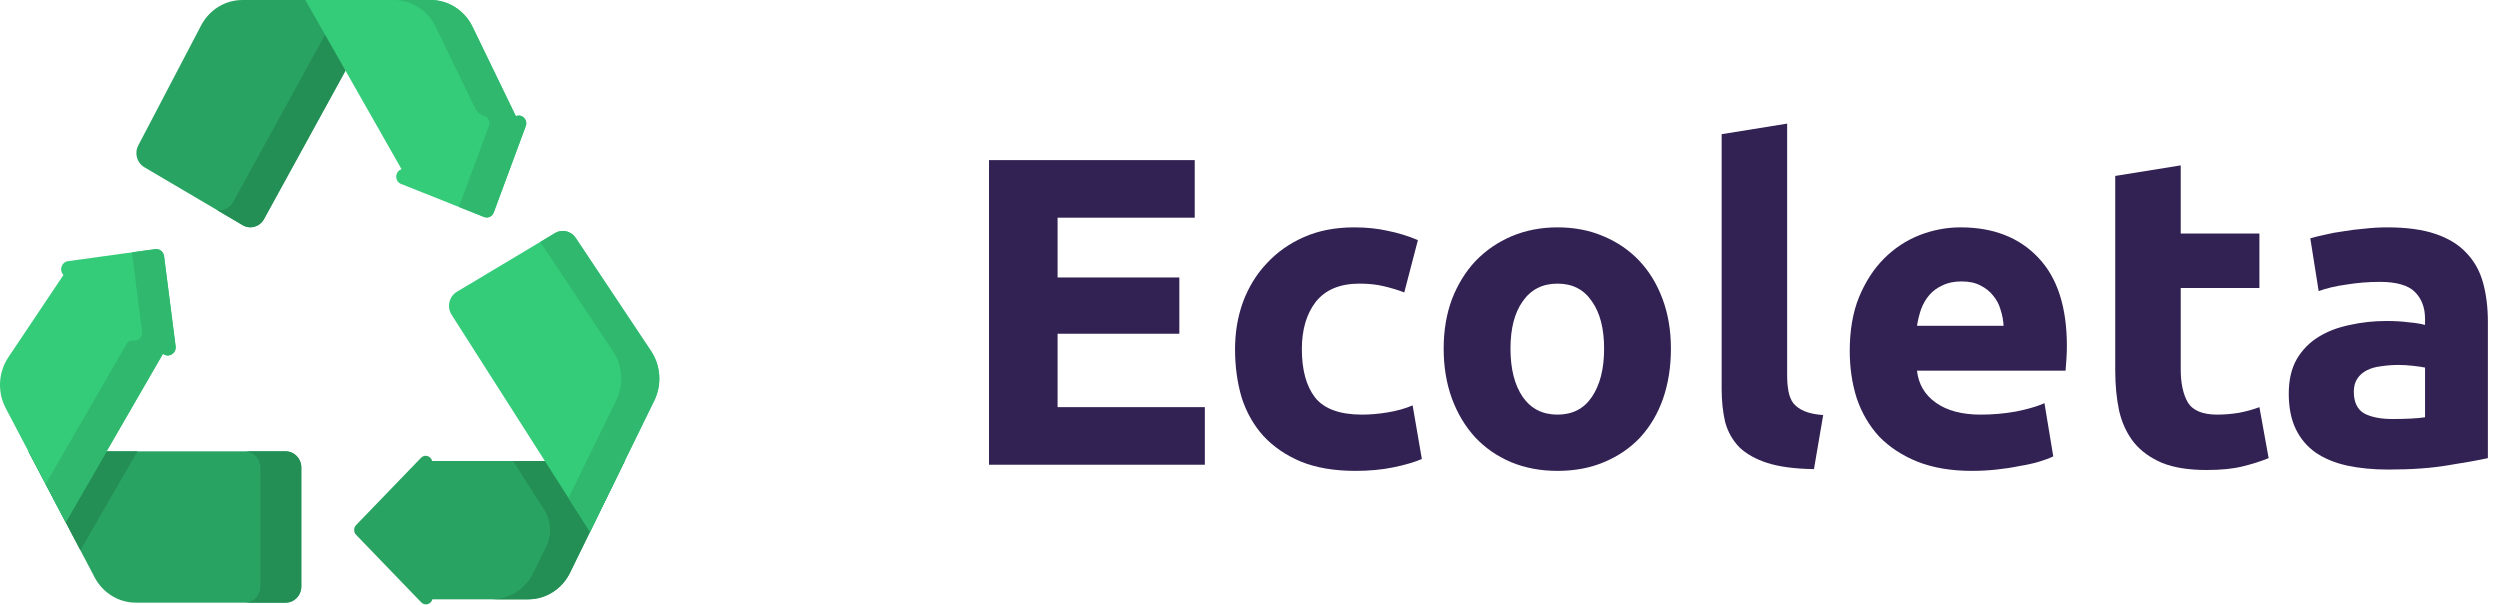
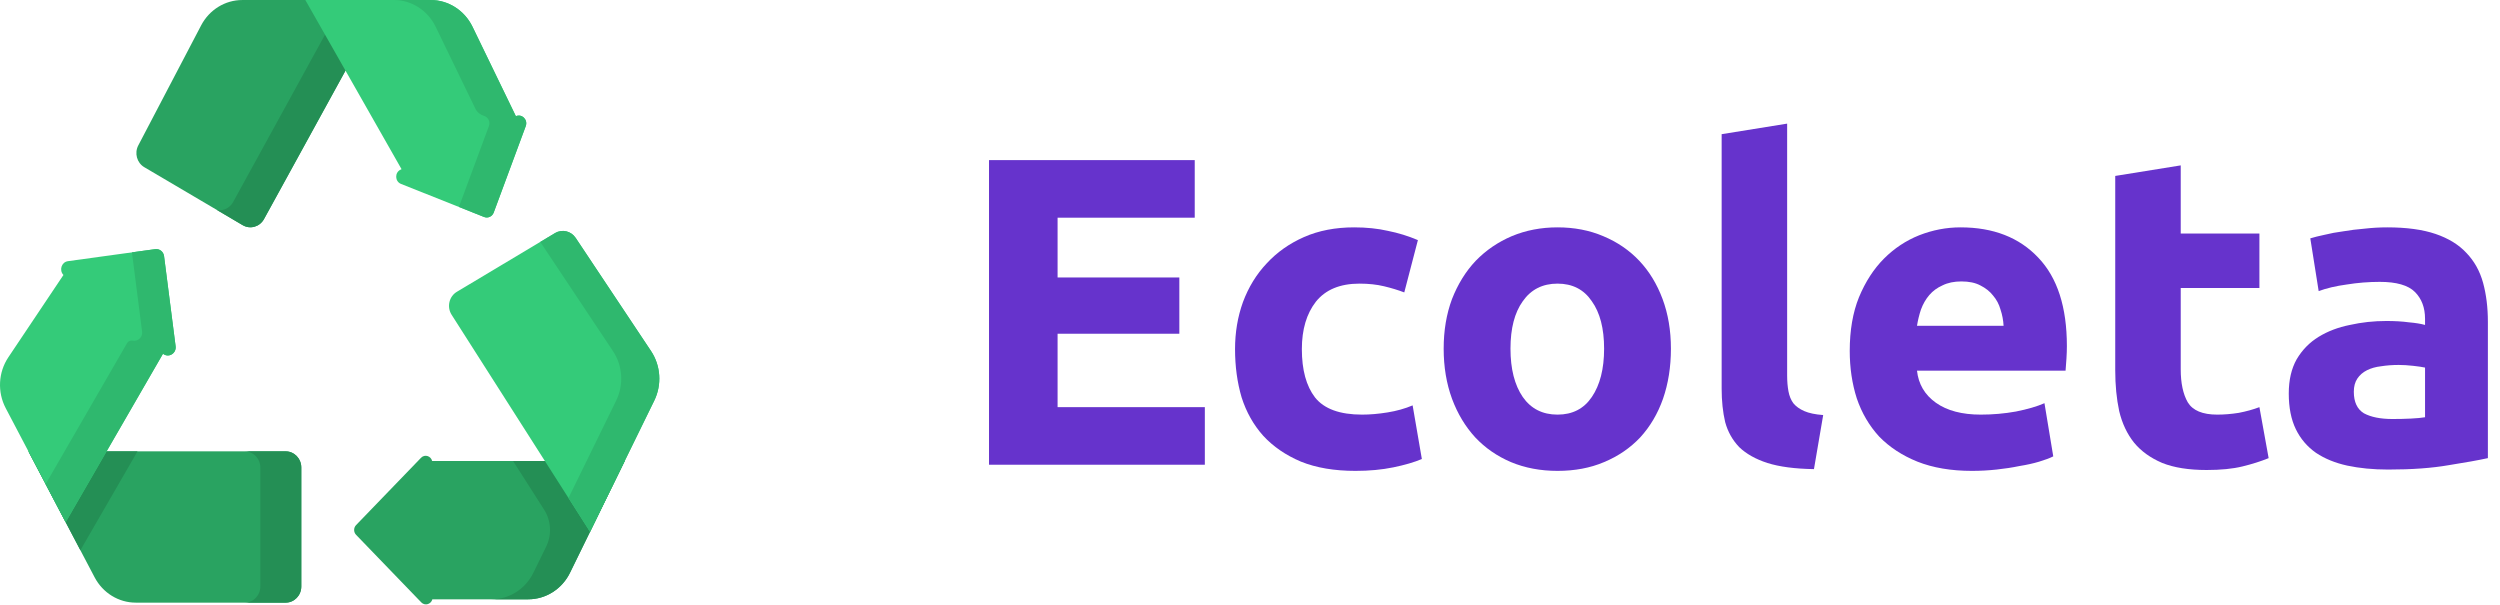
<svg xmlns="http://www.w3.org/2000/svg" width="182" height="44" viewBox="0 0 182 44" fill="none">
-   <path d="M72 33.832V11.656H86.976V15.848H76.992V20.2H85.856V24.296H76.992V29.64H87.712V33.832H72Z" fill="#322153" />
-   <path d="M89.911 25.416C89.911 24.2 90.103 23.059 90.487 21.992C90.893 20.904 91.469 19.965 92.215 19.176C92.962 18.365 93.869 17.725 94.935 17.256C96.002 16.787 97.218 16.552 98.583 16.552C99.479 16.552 100.301 16.637 101.047 16.808C101.794 16.957 102.519 17.181 103.223 17.48L102.231 21.288C101.783 21.117 101.293 20.968 100.759 20.84C100.226 20.712 99.629 20.648 98.967 20.648C97.559 20.648 96.503 21.085 95.799 21.96C95.117 22.835 94.775 23.987 94.775 25.416C94.775 26.931 95.095 28.104 95.735 28.936C96.397 29.768 97.538 30.184 99.159 30.184C99.735 30.184 100.354 30.131 101.015 30.024C101.677 29.917 102.285 29.747 102.839 29.512L103.511 33.416C102.957 33.651 102.263 33.853 101.431 34.024C100.599 34.195 99.682 34.28 98.679 34.28C97.143 34.28 95.821 34.056 94.711 33.608C93.602 33.139 92.685 32.509 91.959 31.72C91.255 30.931 90.733 30.003 90.391 28.936C90.071 27.848 89.911 26.675 89.911 25.416Z" fill="#322153" />
-   <path d="M121.643 25.384C121.643 26.707 121.451 27.923 121.067 29.032C120.683 30.12 120.128 31.059 119.403 31.848C118.677 32.616 117.803 33.213 116.779 33.64C115.776 34.067 114.645 34.28 113.387 34.28C112.149 34.28 111.019 34.067 109.995 33.64C108.992 33.213 108.128 32.616 107.403 31.848C106.677 31.059 106.112 30.12 105.707 29.032C105.301 27.923 105.099 26.707 105.099 25.384C105.099 24.061 105.301 22.856 105.707 21.768C106.133 20.68 106.709 19.752 107.435 18.984C108.181 18.216 109.056 17.619 110.059 17.192C111.083 16.765 112.192 16.552 113.387 16.552C114.603 16.552 115.712 16.765 116.715 17.192C117.739 17.619 118.613 18.216 119.339 18.984C120.064 19.752 120.629 20.68 121.035 21.768C121.44 22.856 121.643 24.061 121.643 25.384ZM116.779 25.384C116.779 23.912 116.48 22.76 115.883 21.928C115.307 21.075 114.475 20.648 113.387 20.648C112.299 20.648 111.456 21.075 110.859 21.928C110.261 22.76 109.963 23.912 109.963 25.384C109.963 26.856 110.261 28.029 110.859 28.904C111.456 29.757 112.299 30.184 113.387 30.184C114.475 30.184 115.307 29.757 115.883 28.904C116.48 28.029 116.779 26.856 116.779 25.384Z" fill="#322153" />
-   <path d="M132.056 34.152C130.67 34.131 129.539 33.981 128.664 33.704C127.811 33.427 127.128 33.043 126.616 32.552C126.126 32.04 125.784 31.432 125.592 30.728C125.422 30.003 125.336 29.192 125.336 28.296V9.768L130.104 9V27.336C130.104 27.763 130.136 28.147 130.2 28.488C130.264 28.829 130.382 29.117 130.552 29.352C130.744 29.587 131.011 29.779 131.352 29.928C131.694 30.077 132.152 30.173 132.728 30.216L132.056 34.152Z" fill="#322153" />
-   <path d="M134.661 25.544C134.661 24.051 134.885 22.749 135.333 21.64C135.803 20.509 136.411 19.571 137.157 18.824C137.904 18.077 138.757 17.512 139.717 17.128C140.699 16.744 141.701 16.552 142.725 16.552C145.115 16.552 147.003 17.288 148.389 18.76C149.776 20.211 150.469 22.355 150.469 25.192C150.469 25.469 150.459 25.779 150.437 26.12C150.416 26.44 150.395 26.728 150.373 26.984H139.557C139.664 27.965 140.123 28.744 140.933 29.32C141.744 29.896 142.832 30.184 144.197 30.184C145.072 30.184 145.925 30.109 146.757 29.96C147.611 29.789 148.304 29.587 148.837 29.352L149.477 33.224C149.221 33.352 148.88 33.48 148.453 33.608C148.027 33.736 147.547 33.843 147.013 33.928C146.501 34.035 145.947 34.12 145.349 34.184C144.752 34.248 144.155 34.28 143.557 34.28C142.043 34.28 140.72 34.056 139.589 33.608C138.48 33.16 137.552 32.552 136.805 31.784C136.08 30.995 135.536 30.067 135.173 29C134.832 27.933 134.661 26.781 134.661 25.544ZM145.861 23.72C145.84 23.315 145.765 22.92 145.637 22.536C145.531 22.152 145.349 21.811 145.093 21.512C144.859 21.213 144.549 20.968 144.165 20.776C143.803 20.584 143.344 20.488 142.789 20.488C142.256 20.488 141.797 20.584 141.413 20.776C141.029 20.947 140.709 21.181 140.453 21.48C140.197 21.779 139.995 22.131 139.845 22.536C139.717 22.92 139.621 23.315 139.557 23.72H145.861Z" fill="#322153" />
-   <path d="M153.989 12.808L158.757 12.04V17H164.485V20.968H158.757V26.888C158.757 27.891 158.927 28.691 159.269 29.288C159.631 29.885 160.346 30.184 161.413 30.184C161.925 30.184 162.447 30.141 162.981 30.056C163.535 29.949 164.037 29.811 164.485 29.64L165.157 33.352C164.581 33.587 163.941 33.789 163.237 33.96C162.533 34.131 161.669 34.216 160.645 34.216C159.343 34.216 158.266 34.045 157.413 33.704C156.559 33.341 155.877 32.851 155.365 32.232C154.853 31.592 154.49 30.824 154.277 29.928C154.085 29.032 153.989 28.04 153.989 26.952V12.808Z" fill="#322153" />
-   <path d="M174.174 30.504C174.644 30.504 175.092 30.493 175.519 30.472C175.945 30.451 176.286 30.419 176.543 30.376V26.76C176.351 26.717 176.062 26.675 175.678 26.632C175.294 26.589 174.942 26.568 174.622 26.568C174.174 26.568 173.748 26.6 173.342 26.664C172.958 26.707 172.617 26.803 172.318 26.952C172.02 27.101 171.785 27.304 171.615 27.56C171.444 27.816 171.358 28.136 171.358 28.52C171.358 29.267 171.604 29.789 172.094 30.088C172.606 30.365 173.3 30.504 174.174 30.504ZM173.79 16.552C175.198 16.552 176.372 16.712 177.311 17.032C178.249 17.352 178.996 17.811 179.55 18.408C180.126 19.005 180.532 19.731 180.767 20.584C181.001 21.437 181.118 22.387 181.118 23.432V33.352C180.436 33.501 179.487 33.672 178.271 33.864C177.054 34.077 175.582 34.184 173.854 34.184C172.767 34.184 171.775 34.088 170.879 33.896C170.004 33.704 169.246 33.395 168.606 32.968C167.966 32.52 167.476 31.944 167.134 31.24C166.793 30.536 166.622 29.672 166.622 28.648C166.622 27.667 166.814 26.835 167.199 26.152C167.604 25.469 168.137 24.925 168.799 24.52C169.46 24.115 170.217 23.827 171.071 23.656C171.924 23.464 172.809 23.368 173.727 23.368C174.345 23.368 174.889 23.4 175.358 23.464C175.849 23.507 176.244 23.571 176.543 23.656V23.208C176.543 22.397 176.297 21.747 175.807 21.256C175.316 20.765 174.463 20.52 173.246 20.52C172.436 20.52 171.636 20.584 170.846 20.712C170.057 20.819 169.374 20.979 168.799 21.192L168.19 17.352C168.468 17.267 168.809 17.181 169.215 17.096C169.641 16.989 170.1 16.904 170.59 16.84C171.081 16.755 171.593 16.691 172.127 16.648C172.681 16.584 173.236 16.552 173.79 16.552Z" fill="#322153" />
+   <path d="M72 33.832V11.656H86.976V15.848H76.992V20.2H85.856V24.296H76.992V29.64H87.712V33.832H72Z" fill="#6633CC" />
+   <path d="M89.911 25.416C89.911 24.2 90.103 23.059 90.487 21.992C90.893 20.904 91.469 19.965 92.215 19.176C92.962 18.365 93.869 17.725 94.935 17.256C96.002 16.787 97.218 16.552 98.583 16.552C99.479 16.552 100.301 16.637 101.047 16.808C101.794 16.957 102.519 17.181 103.223 17.48L102.231 21.288C101.783 21.117 101.293 20.968 100.759 20.84C100.226 20.712 99.629 20.648 98.967 20.648C97.559 20.648 96.503 21.085 95.799 21.96C95.117 22.835 94.775 23.987 94.775 25.416C94.775 26.931 95.095 28.104 95.735 28.936C96.397 29.768 97.538 30.184 99.159 30.184C99.735 30.184 100.354 30.131 101.015 30.024C101.677 29.917 102.285 29.747 102.839 29.512L103.511 33.416C102.957 33.651 102.263 33.853 101.431 34.024C100.599 34.195 99.682 34.28 98.679 34.28C97.143 34.28 95.821 34.056 94.711 33.608C93.602 33.139 92.685 32.509 91.959 31.72C91.255 30.931 90.733 30.003 90.391 28.936C90.071 27.848 89.911 26.675 89.911 25.416Z" fill="#6633CC" />
+   <path d="M121.643 25.384C121.643 26.707 121.451 27.923 121.067 29.032C120.683 30.12 120.128 31.059 119.403 31.848C118.677 32.616 117.803 33.213 116.779 33.64C115.776 34.067 114.645 34.28 113.387 34.28C112.149 34.28 111.019 34.067 109.995 33.64C108.992 33.213 108.128 32.616 107.403 31.848C106.677 31.059 106.112 30.12 105.707 29.032C105.301 27.923 105.099 26.707 105.099 25.384C105.099 24.061 105.301 22.856 105.707 21.768C106.133 20.68 106.709 19.752 107.435 18.984C108.181 18.216 109.056 17.619 110.059 17.192C111.083 16.765 112.192 16.552 113.387 16.552C114.603 16.552 115.712 16.765 116.715 17.192C117.739 17.619 118.613 18.216 119.339 18.984C120.064 19.752 120.629 20.68 121.035 21.768C121.44 22.856 121.643 24.061 121.643 25.384ZM116.779 25.384C116.779 23.912 116.48 22.76 115.883 21.928C115.307 21.075 114.475 20.648 113.387 20.648C112.299 20.648 111.456 21.075 110.859 21.928C110.261 22.76 109.963 23.912 109.963 25.384C109.963 26.856 110.261 28.029 110.859 28.904C111.456 29.757 112.299 30.184 113.387 30.184C114.475 30.184 115.307 29.757 115.883 28.904C116.48 28.029 116.779 26.856 116.779 25.384Z" fill="#6633CC" />
+   <path d="M132.056 34.152C130.67 34.131 129.539 33.981 128.664 33.704C127.811 33.427 127.128 33.043 126.616 32.552C126.126 32.04 125.784 31.432 125.592 30.728C125.422 30.003 125.336 29.192 125.336 28.296V9.768L130.104 9V27.336C130.104 27.763 130.136 28.147 130.2 28.488C130.264 28.829 130.382 29.117 130.552 29.352C130.744 29.587 131.011 29.779 131.352 29.928C131.694 30.077 132.152 30.173 132.728 30.216L132.056 34.152Z" fill="#6633CC" />
+   <path d="M134.661 25.544C134.661 24.051 134.885 22.749 135.333 21.64C135.803 20.509 136.411 19.571 137.157 18.824C137.904 18.077 138.757 17.512 139.717 17.128C140.699 16.744 141.701 16.552 142.725 16.552C145.115 16.552 147.003 17.288 148.389 18.76C149.776 20.211 150.469 22.355 150.469 25.192C150.469 25.469 150.459 25.779 150.437 26.12C150.416 26.44 150.395 26.728 150.373 26.984H139.557C139.664 27.965 140.123 28.744 140.933 29.32C141.744 29.896 142.832 30.184 144.197 30.184C145.072 30.184 145.925 30.109 146.757 29.96C147.611 29.789 148.304 29.587 148.837 29.352L149.477 33.224C149.221 33.352 148.88 33.48 148.453 33.608C148.027 33.736 147.547 33.843 147.013 33.928C146.501 34.035 145.947 34.12 145.349 34.184C144.752 34.248 144.155 34.28 143.557 34.28C142.043 34.28 140.72 34.056 139.589 33.608C138.48 33.16 137.552 32.552 136.805 31.784C136.08 30.995 135.536 30.067 135.173 29C134.832 27.933 134.661 26.781 134.661 25.544ZM145.861 23.72C145.84 23.315 145.765 22.92 145.637 22.536C145.531 22.152 145.349 21.811 145.093 21.512C144.859 21.213 144.549 20.968 144.165 20.776C143.803 20.584 143.344 20.488 142.789 20.488C142.256 20.488 141.797 20.584 141.413 20.776C141.029 20.947 140.709 21.181 140.453 21.48C140.197 21.779 139.995 22.131 139.845 22.536C139.717 22.92 139.621 23.315 139.557 23.72H145.861Z" fill="#6633CC" />
+   <path d="M153.989 12.808L158.757 12.04V17H164.485V20.968H158.757V26.888C158.757 27.891 158.927 28.691 159.269 29.288C159.631 29.885 160.346 30.184 161.413 30.184C161.925 30.184 162.447 30.141 162.981 30.056C163.535 29.949 164.037 29.811 164.485 29.64L165.157 33.352C164.581 33.587 163.941 33.789 163.237 33.96C162.533 34.131 161.669 34.216 160.645 34.216C159.343 34.216 158.266 34.045 157.413 33.704C156.559 33.341 155.877 32.851 155.365 32.232C154.853 31.592 154.49 30.824 154.277 29.928C154.085 29.032 153.989 28.04 153.989 26.952V12.808Z" fill="#6633CC" />
+   <path d="M174.174 30.504C174.644 30.504 175.092 30.493 175.519 30.472C175.945 30.451 176.286 30.419 176.543 30.376V26.76C176.351 26.717 176.062 26.675 175.678 26.632C175.294 26.589 174.942 26.568 174.622 26.568C174.174 26.568 173.748 26.6 173.342 26.664C172.958 26.707 172.617 26.803 172.318 26.952C172.02 27.101 171.785 27.304 171.615 27.56C171.444 27.816 171.358 28.136 171.358 28.52C171.358 29.267 171.604 29.789 172.094 30.088C172.606 30.365 173.3 30.504 174.174 30.504ZM173.79 16.552C175.198 16.552 176.372 16.712 177.311 17.032C178.249 17.352 178.996 17.811 179.55 18.408C180.126 19.005 180.532 19.731 180.767 20.584C181.001 21.437 181.118 22.387 181.118 23.432V33.352C180.436 33.501 179.487 33.672 178.271 33.864C177.054 34.077 175.582 34.184 173.854 34.184C172.767 34.184 171.775 34.088 170.879 33.896C170.004 33.704 169.246 33.395 168.606 32.968C167.966 32.52 167.476 31.944 167.134 31.24C166.793 30.536 166.622 29.672 166.622 28.648C166.622 27.667 166.814 26.835 167.199 26.152C167.604 25.469 168.137 24.925 168.799 24.52C169.46 24.115 170.217 23.827 171.071 23.656C171.924 23.464 172.809 23.368 173.727 23.368C174.345 23.368 174.889 23.4 175.358 23.464C175.849 23.507 176.244 23.571 176.543 23.656V23.208C176.543 22.397 176.297 21.747 175.807 21.256C175.316 20.765 174.463 20.52 173.246 20.52C172.436 20.52 171.636 20.584 170.846 20.712C170.057 20.819 169.374 20.979 168.799 21.192L168.19 17.352C168.468 17.267 168.809 17.181 169.215 17.096C169.641 16.989 170.1 16.904 170.59 16.84C171.081 16.755 171.593 16.691 172.127 16.648C172.681 16.584 173.236 16.552 173.79 16.552Z" fill="#6633CC" />
  <path d="M14.642 1.85L10.067 10.586C9.772 11.15 9.966 11.855 10.505 12.172L17.668 16.392C18.214 16.714 18.908 16.516 19.218 15.95L27.974 0.001H17.64C16.389 0.001 15.239 0.71 14.642 1.85Z" fill="#29A361" />
  <path d="M27.974 0L19.218 15.95C18.907 16.515 18.214 16.714 17.668 16.392L15.798 15.291C16.254 15.367 16.728 15.15 16.97 14.71L25.047 0H27.974Z" fill="#248F55" />
  <path d="M37.555 8.459L34.4 1.949C33.821 0.755 32.641 0.001 31.351 0.001H22.228L29.233 12.317C29.21 12.327 29.187 12.338 29.164 12.349C28.723 12.554 28.741 13.209 29.192 13.389L35.241 15.796C35.521 15.908 35.836 15.762 35.943 15.472L38.275 9.18C38.447 8.714 37.995 8.265 37.555 8.459Z" fill="#34CB79" />
  <path d="M38.275 9.179L35.943 15.472C35.836 15.763 35.521 15.908 35.241 15.796L33.41 15.067L35.592 9.179C35.716 8.845 35.518 8.52 35.234 8.435C34.963 8.353 34.732 8.17 34.606 7.909L31.716 1.949C31.138 0.755 29.959 0 28.669 0H31.351C32.641 0 33.82 0.755 34.399 1.949L37.555 8.459C37.995 8.265 38.447 8.714 38.275 9.179Z" fill="#2FB86E" />
  <path d="M31.459 33.559C31.374 33.198 30.924 33.043 30.65 33.328L25.922 38.227C25.734 38.422 25.734 38.739 25.922 38.934L30.668 43.853C30.941 44.135 31.386 43.984 31.476 43.629H38.455C39.74 43.629 40.916 42.881 41.497 41.693L45.479 33.559H31.459V33.559Z" fill="#29A361" />
  <path d="M37.351 33.559L39.614 37.108C40.125 37.91 40.182 38.935 39.762 39.793L38.831 41.694C38.251 42.881 37.075 43.629 35.79 43.629H38.455C39.739 43.629 40.916 42.881 41.497 41.694L45.479 33.559H37.351V33.559Z" fill="#248F55" />
  <path d="M21.935 42.694V34.036C21.935 33.385 21.426 32.857 20.798 32.857H2.068L6.888 42.028C7.486 43.165 8.635 43.872 9.884 43.872H20.798C21.426 43.872 21.935 43.345 21.935 42.694Z" fill="#29A361" />
  <path d="M10.011 32.858L5.852 40.057L2.068 32.858H10.011Z" fill="#248F55" />
  <path d="M21.935 34.036V42.694C21.935 43.345 21.426 43.872 20.798 43.872H17.815C18.443 43.872 18.952 43.345 18.952 42.694V34.036C18.952 33.385 18.443 32.858 17.815 32.858H20.798C21.426 32.858 21.935 33.385 21.935 34.036Z" fill="#248F55" />
  <path d="M12.785 25.207L11.944 18.647C11.902 18.323 11.615 18.095 11.302 18.138L4.948 19.013C4.469 19.079 4.291 19.682 4.619 20.018L0.609 26.008C-0.127 27.106 -0.201 28.54 0.416 29.714L4.78 38.017L11.865 25.751C11.868 25.753 11.87 25.755 11.873 25.757C12.277 26.075 12.851 25.728 12.785 25.207Z" fill="#34CB79" />
  <path d="M11.873 25.757C11.87 25.755 11.868 25.753 11.866 25.751L4.78 38.016L3.322 35.244L9.09 25.259L9.25 24.982C9.337 24.83 9.508 24.765 9.675 24.798C9.676 24.799 9.677 24.799 9.678 24.799C10.033 24.865 10.398 24.558 10.344 24.136L9.605 18.371L11.302 18.138C11.614 18.095 11.902 18.323 11.944 18.646L12.785 25.207C12.852 25.729 12.277 26.075 11.873 25.757Z" fill="#2FB86E" />
  <path d="M47.396 25.557L41.91 17.32C41.574 16.814 40.919 16.662 40.406 16.968L33.257 21.244C32.69 21.583 32.516 22.348 32.877 22.914L42.955 38.715L47.631 29.164C48.197 28.008 48.106 26.624 47.396 25.557Z" fill="#34CB79" />
  <path d="M47.63 29.165L42.954 38.715L41.386 36.255L44.857 29.164C45.423 28.008 45.333 26.624 44.622 25.557L39.331 17.612L40.406 16.969C40.919 16.661 41.574 16.814 41.91 17.32L47.396 25.557C48.107 26.624 48.196 28.009 47.63 29.165Z" fill="#2FB86E" />
</svg>
